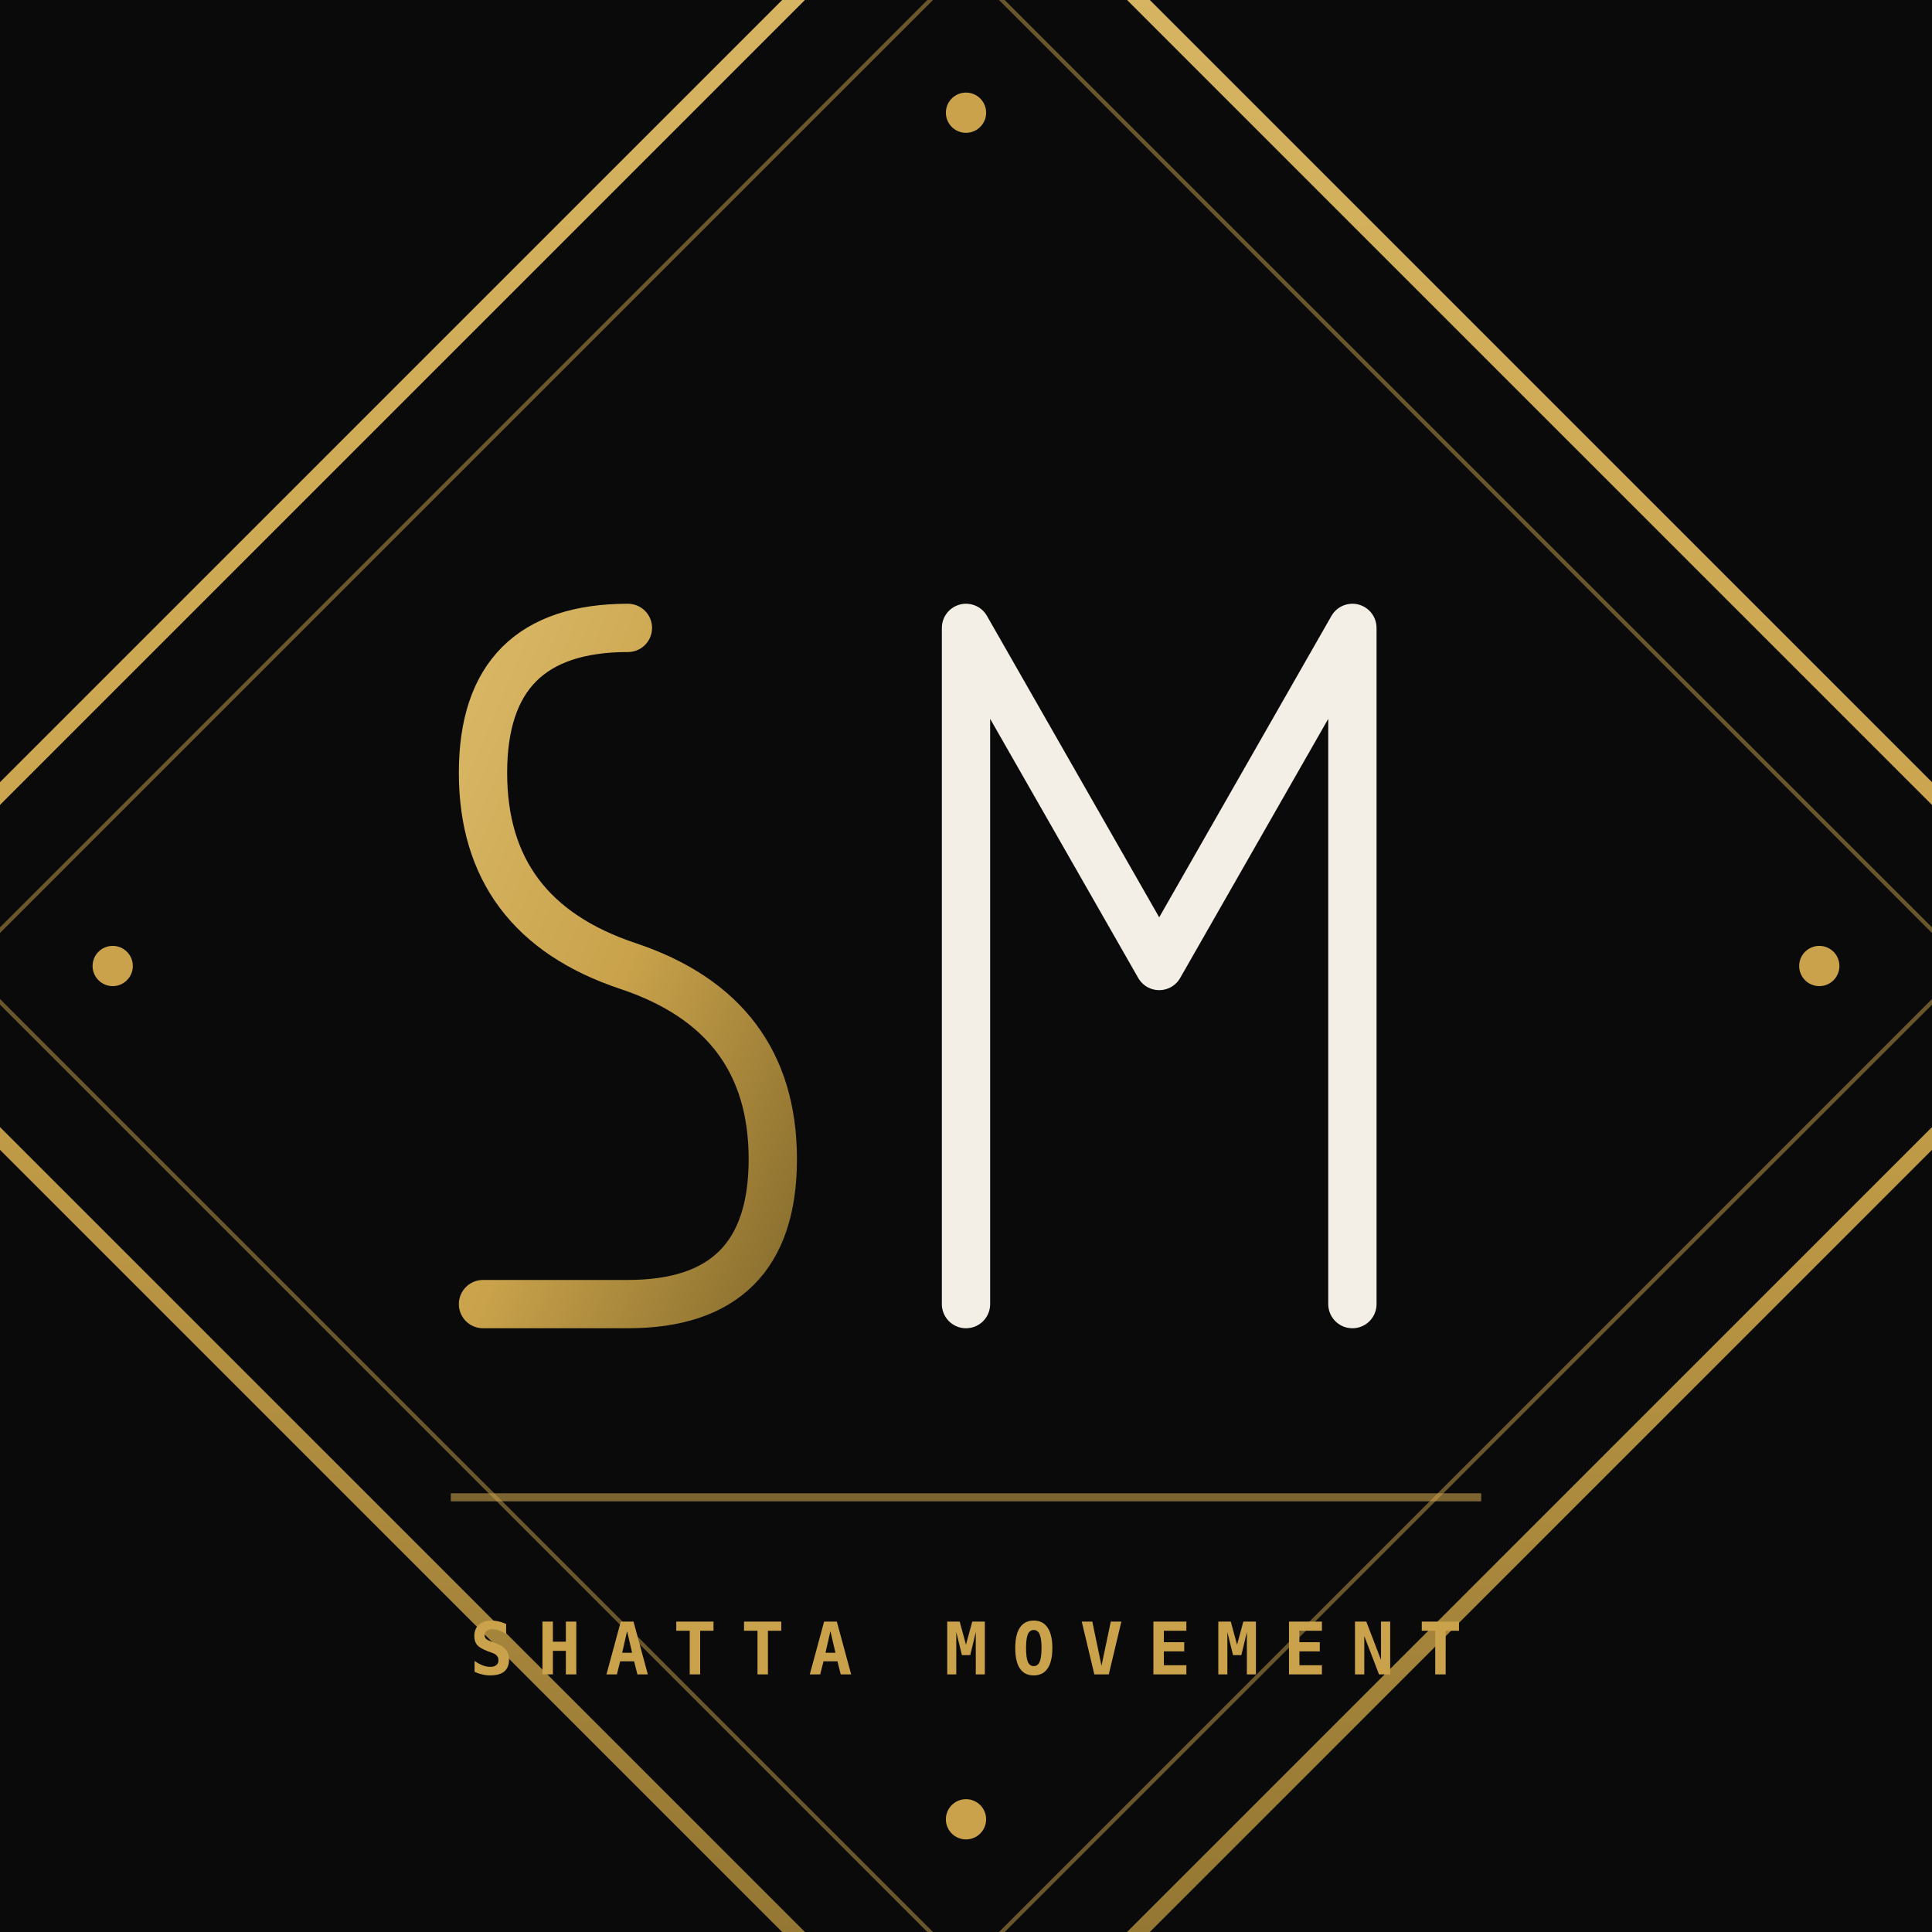
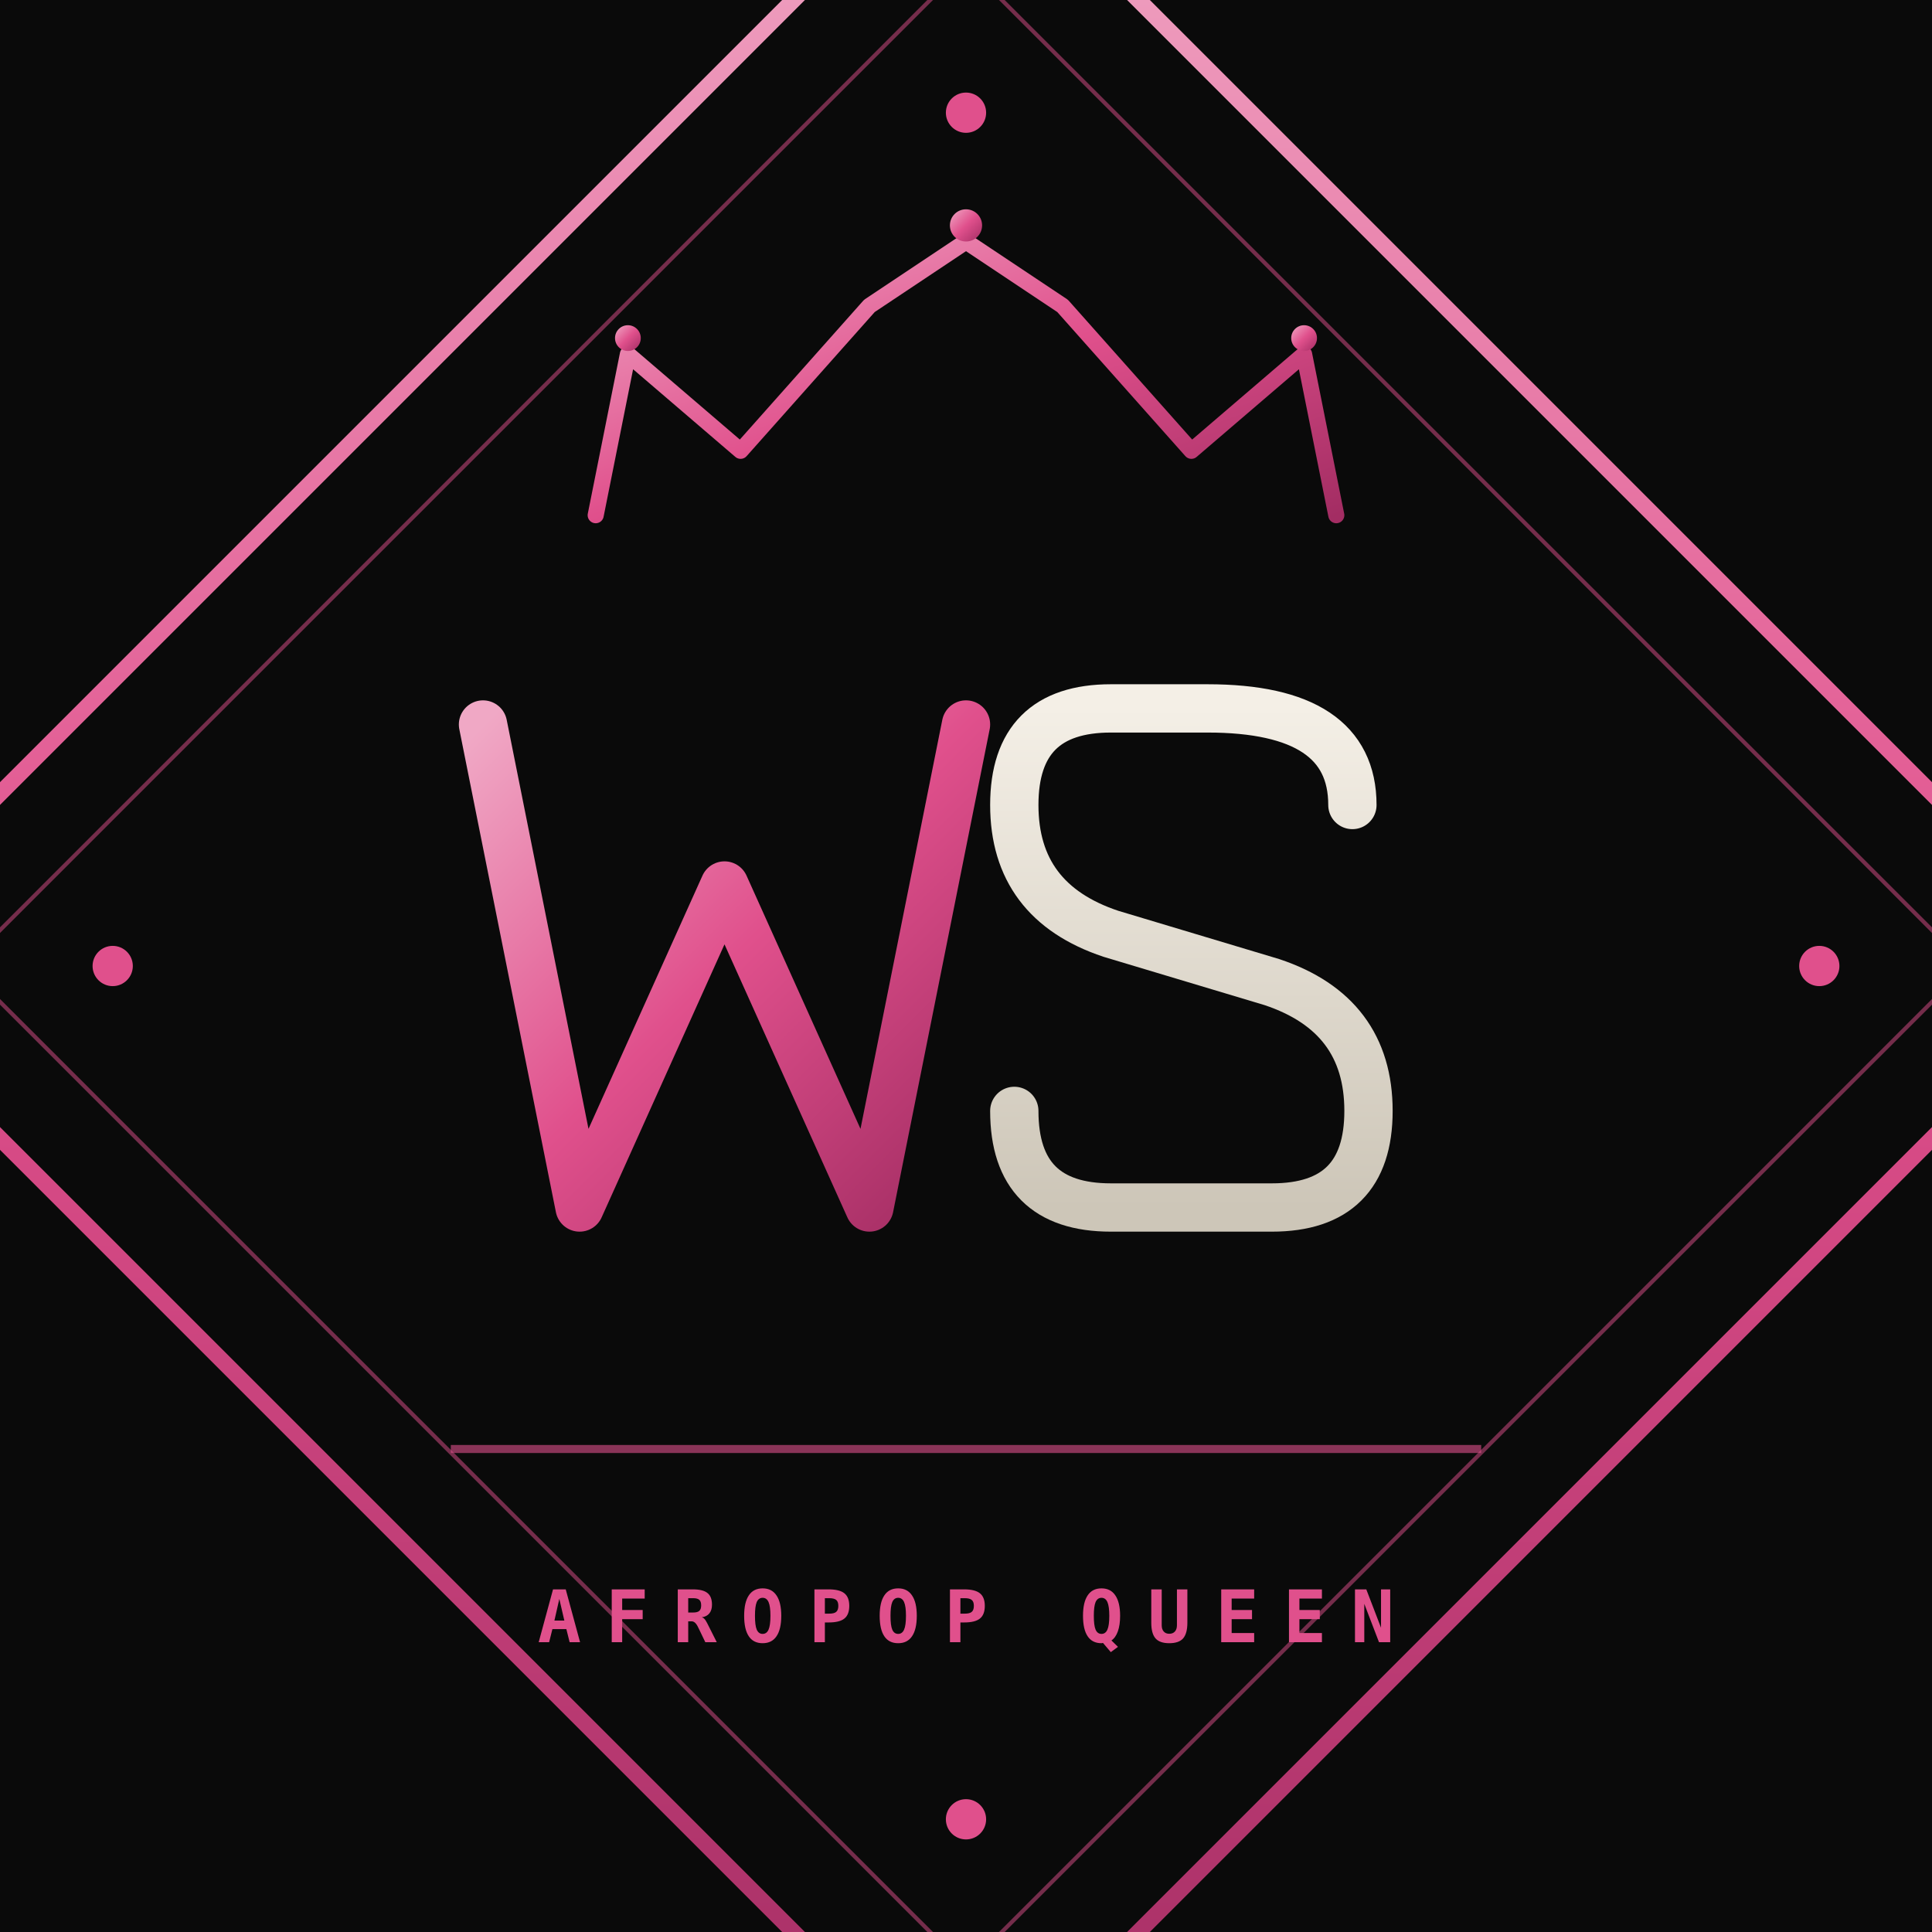
<svg xmlns="http://www.w3.org/2000/svg" viewBox="0 0 240 240" fill="none">
  <defs>
-     <linearGradient id="sm-gold" x1="0%" y1="0%" x2="100%" y2="100%">
-       <stop offset="0%" stop-color="#d8b765" />
-       <stop offset="50%" stop-color="#c9a24b" />
-       <stop offset="100%" stop-color="#8a6f2e" />
+     <linearGradient id="ws-rose" x1="0%" y1="0%" x2="100%" y2="100%">
+       <stop offset="0%" stop-color="#f0a8c5" />
+       <stop offset="50%" stop-color="#e0508c" />
+       <stop offset="100%" stop-color="#a32d63" />
+     </linearGradient>
+     <linearGradient id="ws-ivory" x1="0%" y1="0%" x2="0%" y2="100%">
+       <stop offset="0%" stop-color="#f4efe6" />
+       <stop offset="100%" stop-color="#cdc6b8" />
    </linearGradient>
  </defs>
  <rect width="240" height="240" fill="#0a0a0a" />
-   <rect x="20" y="20" width="200" height="200" transform="rotate(45 120 120)" stroke="url(#sm-gold)" stroke-width="2" fill="none" />
-   <rect x="32" y="32" width="176" height="176" transform="rotate(45 120 120)" stroke="#c9a24b" stroke-width="0.5" fill="none" opacity="0.5" />
-   <circle cx="120" cy="14" r="2.5" fill="#c9a24b" />
-   <circle cx="120" cy="226" r="2.5" fill="#c9a24b" />
-   <circle cx="14" cy="120" r="2.5" fill="#c9a24b" />
-   <circle cx="226" cy="120" r="2.5" fill="#c9a24b" />
-   <path d="M 78 78 Q 60 78 60 96 Q 60 114 78 120 Q 96 126 96 144 Q 96 162 78 162 L 60 162" stroke="url(#sm-gold)" stroke-width="6" fill="none" stroke-linecap="round" />
-   <path d="M 120 162 L 120 78 L 144 120 L 168 78 L 168 162" stroke="#f4efe6" stroke-width="6" fill="none" stroke-linecap="round" stroke-linejoin="round" />
-   <line x1="56" y1="186" x2="184" y2="186" stroke="#c9a24b" stroke-width="1" opacity="0.6" />
-   <text x="120" y="208" text-anchor="middle" font-family="monospace" font-size="9" fill="#c9a24b" letter-spacing="3" font-weight="bold">SHATTA MOVEMENT</text>
+   <rect x="20" y="20" width="200" height="200" transform="rotate(45 120 120)" stroke="url(#ws-rose)" stroke-width="2" fill="none" />
+   <rect x="32" y="32" width="176" height="176" transform="rotate(45 120 120)" stroke="#e0508c" stroke-width="0.5" fill="none" opacity="0.5" />
+   <circle cx="120" cy="14" r="2.5" fill="#e0508c" />
+   <circle cx="120" cy="226" r="2.5" fill="#e0508c" />
+   <circle cx="14" cy="120" r="2.5" fill="#e0508c" />
+   <circle cx="226" cy="120" r="2.5" fill="#e0508c" />
+   <g stroke="url(#ws-rose)" stroke-width="2" fill="none" stroke-linecap="round" stroke-linejoin="round">
+     <line x1="74" y1="64" x2="166" y2="64" />
+     <path d="M 74 64 L 78 44 L 92 56 L 108 38 L 120 30 L 132 38 L 148 56 L 162 44 L 166 64" />
+     <circle cx="78" cy="42" r="1.6" fill="url(#ws-rose)" stroke="none" />
+     <circle cx="120" cy="28" r="2" fill="url(#ws-rose)" stroke="none" />
+     <circle cx="162" cy="42" r="1.6" fill="url(#ws-rose)" stroke="none" />
+   </g>
+   <path d="M 60 90 L 72 150 L 90 110 L 108 150 L 120 90" stroke="url(#ws-rose)" stroke-width="6" fill="none" stroke-linecap="round" stroke-linejoin="round" />
+   <path d="M 168 100 Q 168 88 150 88 L 138 88 Q 126 88 126 100 Q 126 112 138 116 L 158 122 Q 170 126 170 138 Q 170 150 158 150 L 138 150 Q 126 150 126 138" stroke="url(#ws-ivory)" stroke-width="6" fill="none" stroke-linecap="round" />
+   <line x1="56" y1="180" x2="184" y2="180" stroke="#e0508c" stroke-width="1" opacity="0.6" />
+   <text x="120" y="204" text-anchor="middle" font-family="monospace" font-size="9" fill="#e0508c" letter-spacing="3" font-weight="bold">AFROPOP QUEEN</text>
</svg>
